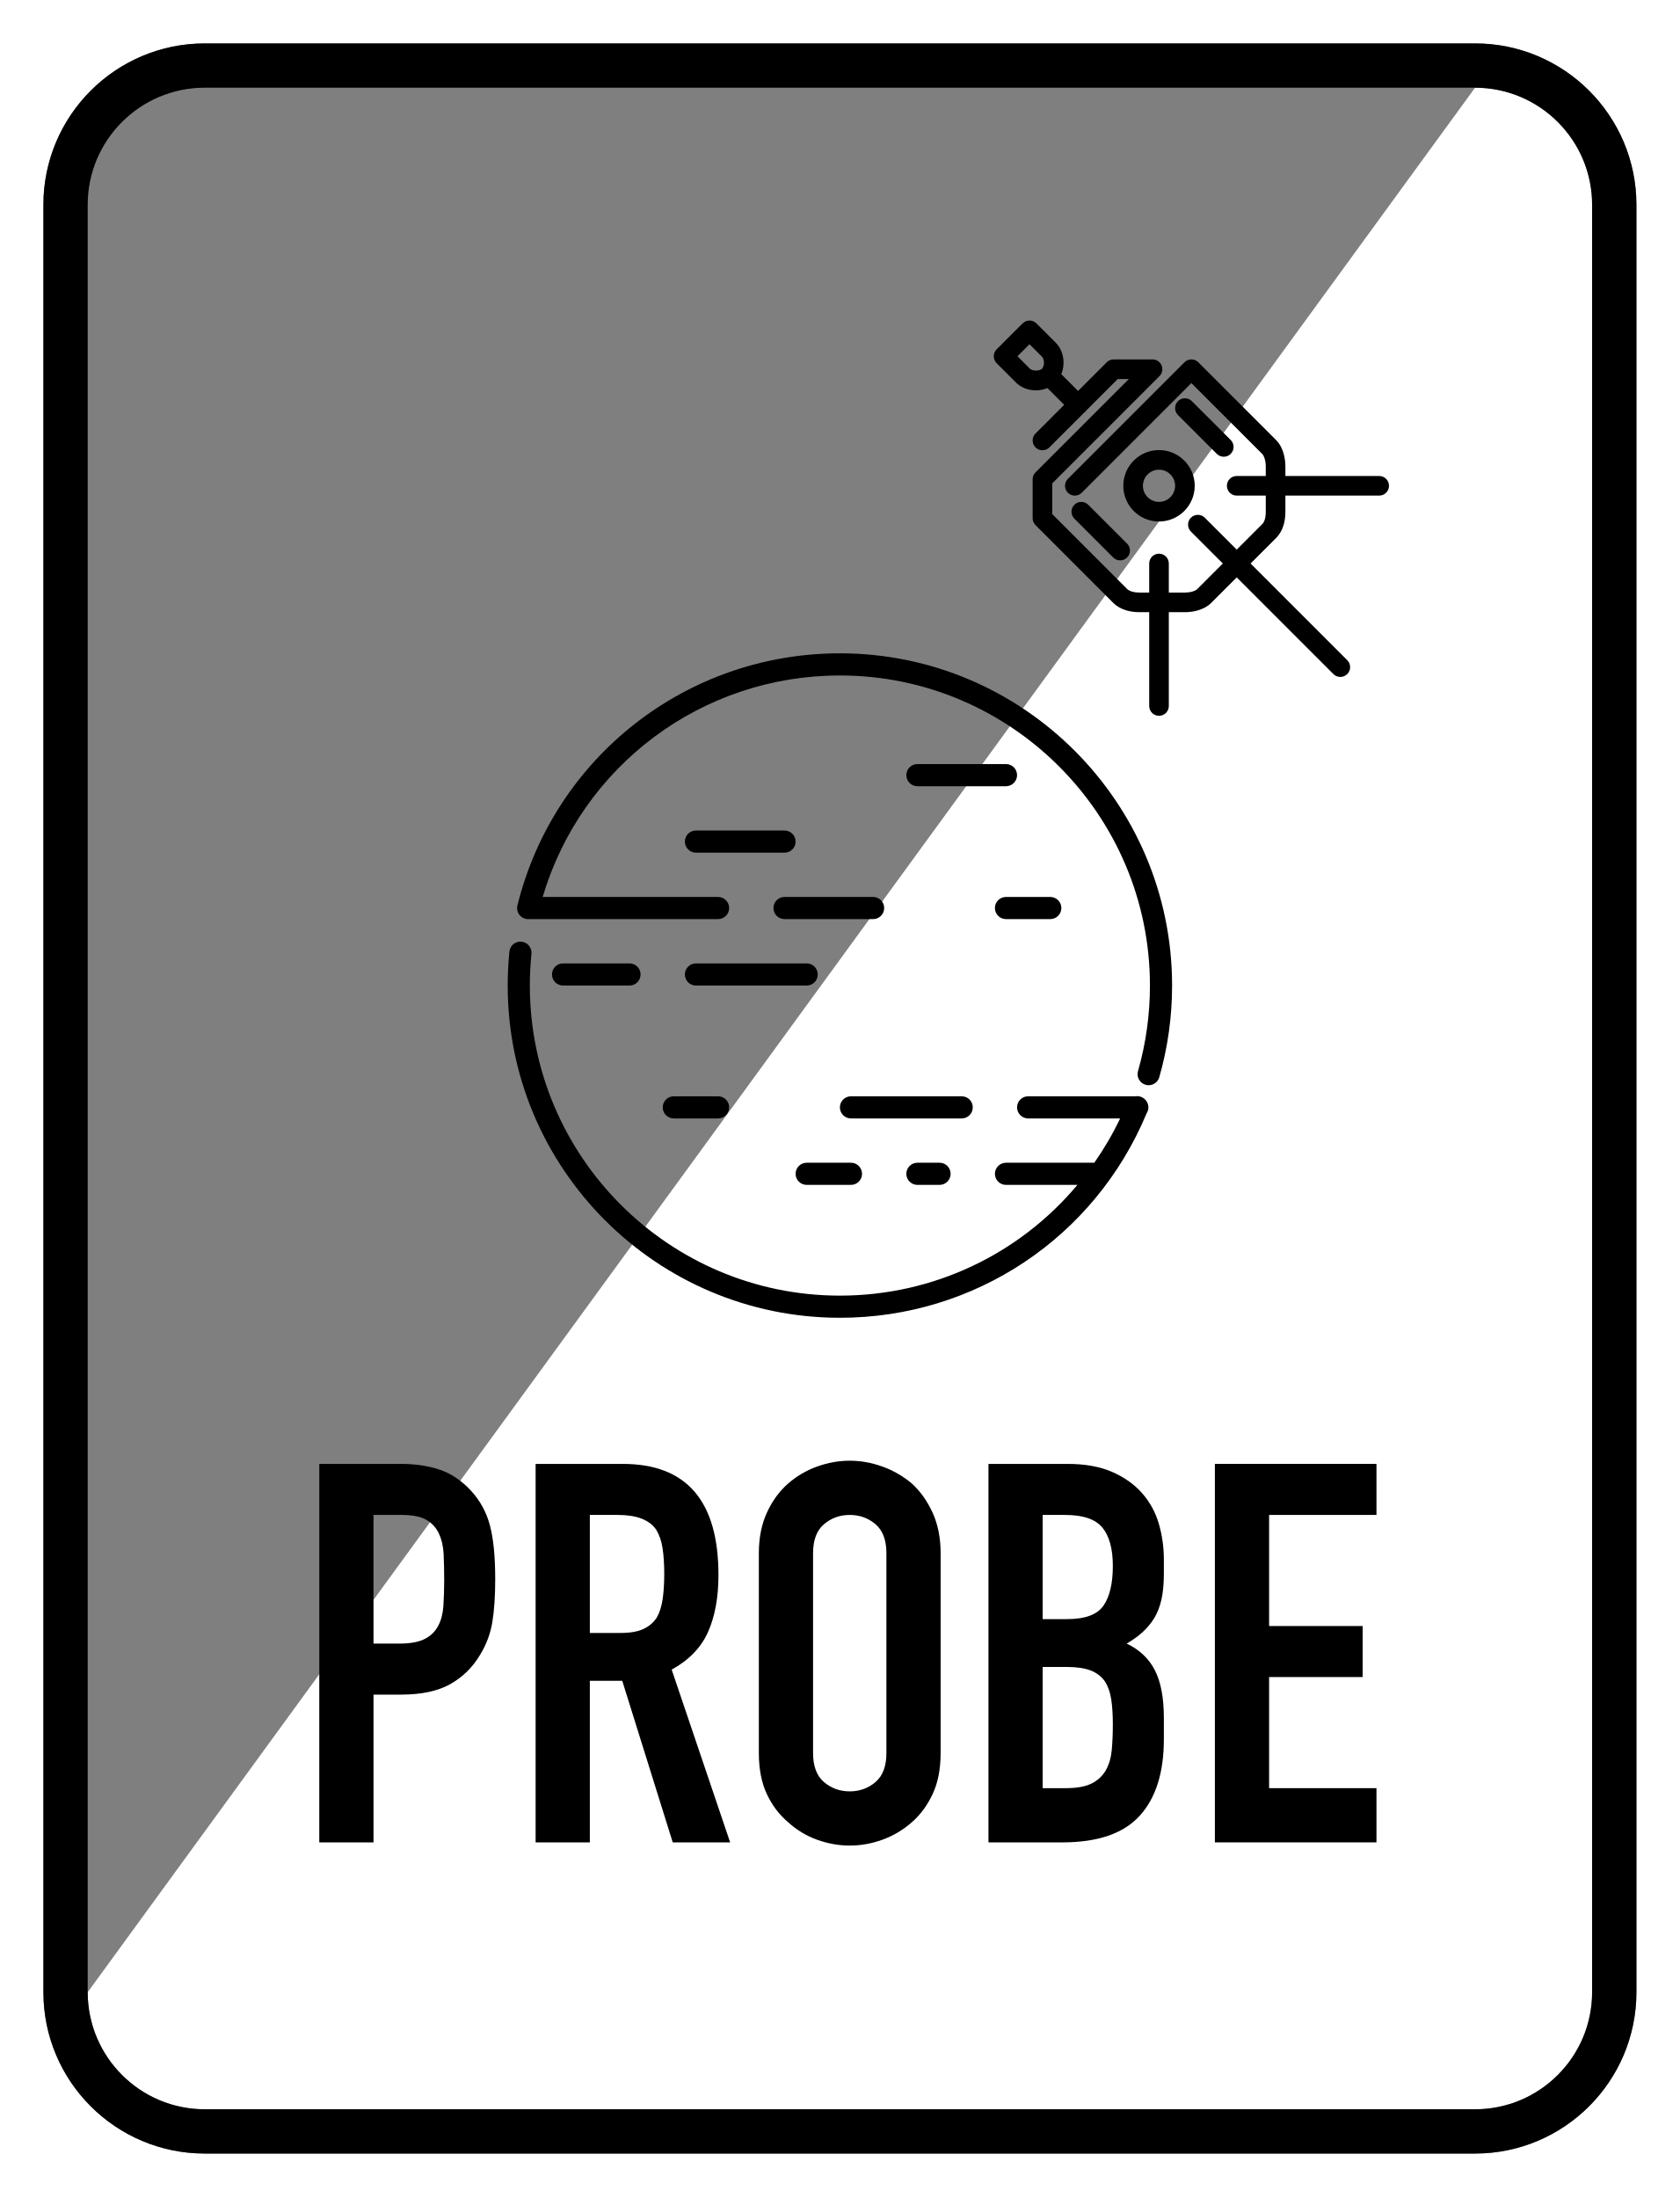
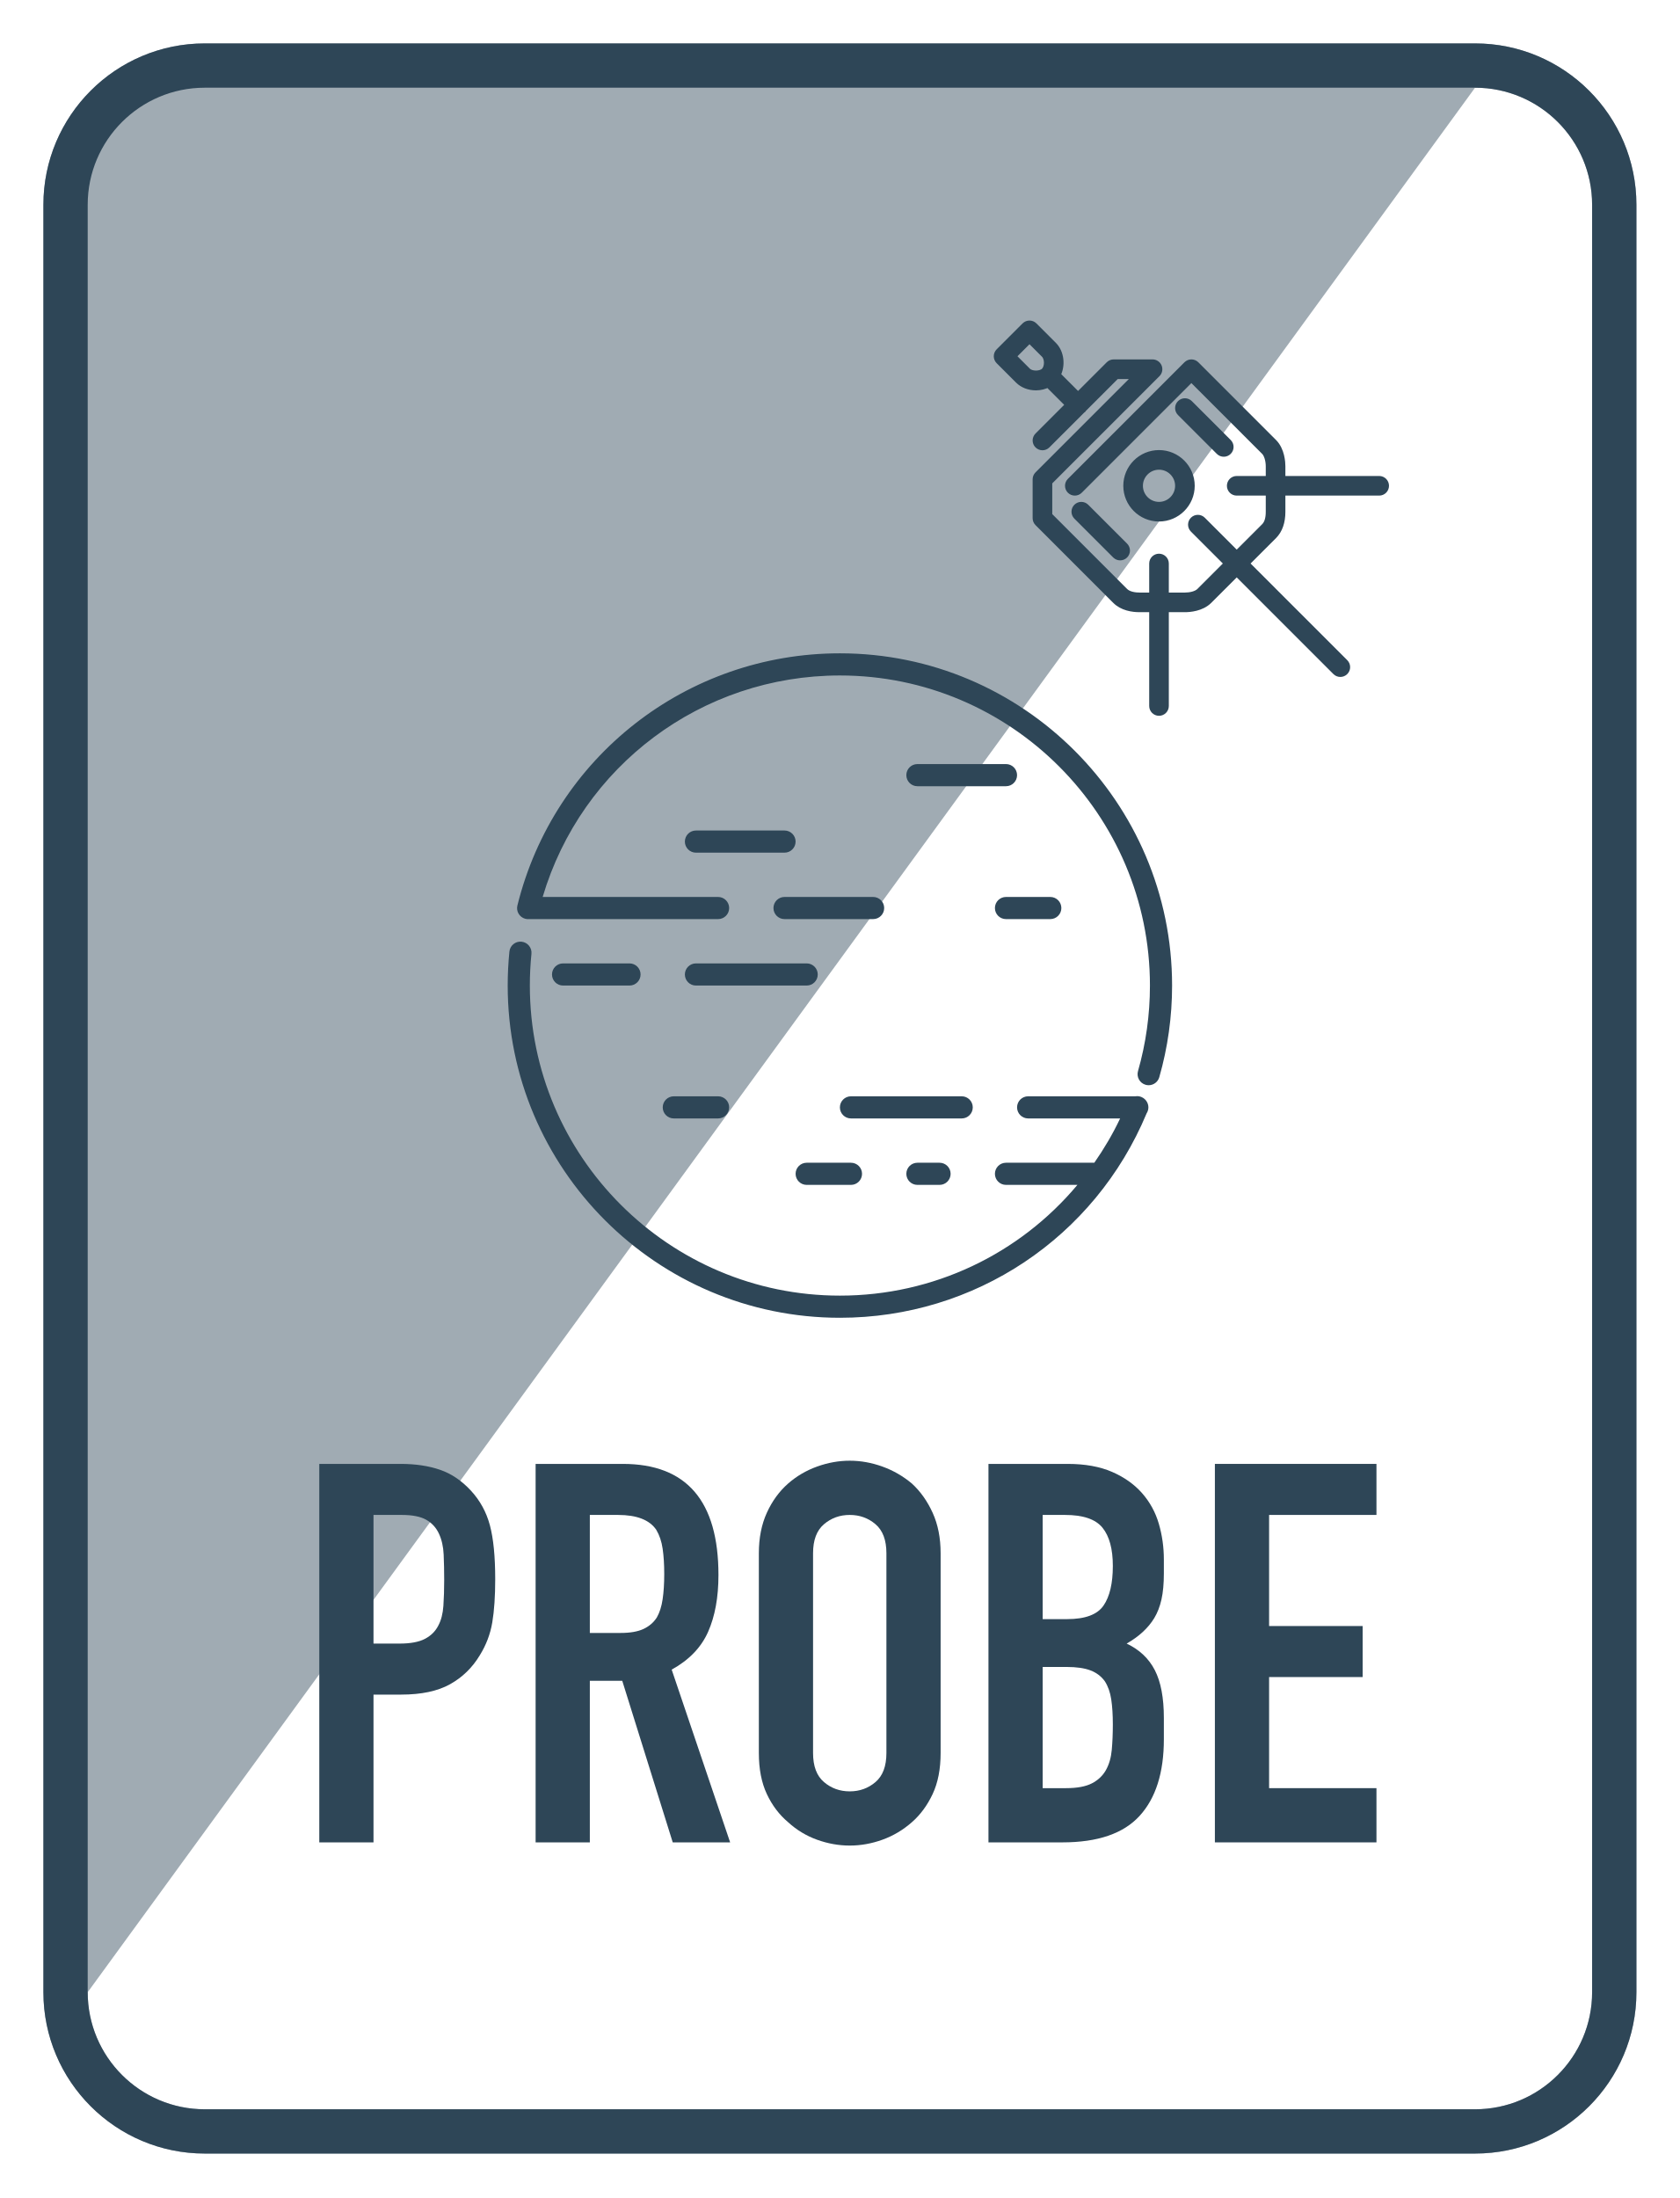
<svg xmlns="http://www.w3.org/2000/svg" width="100%" height="100%" viewBox="0 0 632 827" version="1.1" xml:space="preserve" style="fill-rule:evenodd;clip-rule:evenodd;stroke-linejoin:round;stroke-miterlimit:2;">
  <g transform="matrix(1,0,0,1,-17.0407,-9.99863)">
    <g transform="matrix(1,0,0,1,-1176.69,-816.424)">
      <path d="M1809.49,903.473L1809.49,1575.99C1809.49,1609.5 1782.28,1636.7 1748.77,1636.7L1270.78,1636.7C1237.27,1636.7 1210.06,1609.5 1210.06,1575.99L1210.06,903.473C1210.06,869.962 1237.27,842.756 1270.78,842.756L1748.77,842.756C1782.28,842.756 1809.49,869.962 1809.49,903.473Z" style="fill:none;" />
    </g>
    <g transform="matrix(1,0,0,1,-1176.69,-816.424)">
-       <path d="M1809.49,903.473L1809.49,1575.99C1809.49,1609.5 1782.28,1636.7 1748.77,1636.7L1270.78,1636.7C1237.27,1636.7 1210.06,1609.5 1210.06,1575.99L1210.06,903.473C1210.06,869.962 1237.27,842.756 1270.78,842.756L1748.77,842.756C1782.28,842.756 1809.49,869.962 1809.49,903.473ZM1792.82,903.473C1792.82,879.161 1773.08,859.422 1748.77,859.422L1226.73,1575.99C1226.73,1600.3 1246.46,1620.04 1270.78,1620.04L1748.77,1620.04C1773.08,1620.04 1792.82,1600.3 1792.82,1575.99L1792.82,903.473Z" style="fill-opacity:0.5;" />
+       <path d="M1809.49,903.473L1809.49,1575.99C1809.49,1609.5 1782.28,1636.7 1748.77,1636.7L1270.78,1636.7C1237.27,1636.7 1210.06,1609.5 1210.06,1575.99L1210.06,903.473C1210.06,869.962 1237.27,842.756 1270.78,842.756L1748.77,842.756C1782.28,842.756 1809.49,869.962 1809.49,903.473ZM1792.82,903.473C1792.82,879.161 1773.08,859.422 1748.77,859.422L1226.73,1575.99C1226.73,1600.3 1246.46,1620.04 1270.78,1620.04L1748.77,1620.04C1773.08,1620.04 1792.82,1600.3 1792.82,1575.99L1792.82,903.473Z" style="fill:#2e4657;fill-opacity:0.45;" />
    </g>
    <g transform="matrix(1,0,0,1,-1176.69,-816.424)">
-       <path d="M1809.49,903.473L1809.49,1575.99C1809.49,1609.5 1782.28,1636.7 1748.77,1636.7L1270.78,1636.7C1237.27,1636.7 1210.06,1609.5 1210.06,1575.99L1210.06,903.473C1210.06,869.962 1237.27,842.756 1270.78,842.756L1748.77,842.756C1782.28,842.756 1809.49,869.962 1809.49,903.473ZM1792.82,903.473C1792.82,879.161 1773.08,859.422 1748.77,859.422L1270.78,859.422C1246.46,859.422 1226.73,879.161 1226.73,903.473L1226.73,1575.99C1226.73,1600.3 1246.46,1620.04 1270.78,1620.04L1748.77,1620.04C1773.08,1620.04 1792.82,1600.3 1792.82,1575.99L1792.82,903.473Z" />
+       <path d="M1809.49,903.473L1809.49,1575.99C1809.49,1609.5 1782.28,1636.7 1748.77,1636.7L1270.78,1636.7C1237.27,1636.7 1210.06,1609.5 1210.06,1575.99L1210.06,903.473C1210.06,869.962 1237.27,842.756 1270.78,842.756L1748.77,842.756C1782.28,842.756 1809.49,869.962 1809.49,903.473ZM1792.82,903.473C1792.82,879.161 1773.08,859.422 1748.77,859.422L1270.78,859.422C1246.46,859.422 1226.73,879.161 1226.73,903.473L1226.73,1575.99C1226.73,1600.3 1246.46,1620.04 1270.78,1620.04L1748.77,1620.04C1773.08,1620.04 1792.82,1600.3 1792.82,1575.99L1792.82,903.473Z" style="fill:#2e4657;" />
    </g>
    <g transform="matrix(1,0,0,1,-1176.69,-816.424)">
      <path d="M1817.82,903.473L1817.82,1575.99C1817.82,1614.1 1786.88,1645.04 1748.77,1645.04L1270.78,1645.04C1232.67,1645.04 1201.73,1614.1 1201.73,1575.99L1201.73,903.473C1201.73,865.363 1232.67,834.422 1270.78,834.422L1748.77,834.422C1786.88,834.422 1817.82,865.363 1817.82,903.473ZM1809.49,903.473C1809.49,869.962 1782.28,842.756 1748.77,842.756L1270.78,842.756C1237.27,842.756 1210.06,869.962 1210.06,903.473L1210.06,1575.99C1210.06,1609.5 1237.27,1636.7 1270.78,1636.7L1748.77,1636.7C1782.28,1636.7 1809.49,1609.5 1809.49,1575.99L1809.49,903.473Z" style="fill:none;" />
    </g>
    <g transform="matrix(1,0,0,1,-1176.69,-858.917)">
      <g>
        <g transform="matrix(4.16667,0,0,4.16667,1384.77,1114.73)">
-           <path d="M16,29C16,29.552 16.448,30 17,30L27,30C27.552,30 28,29.552 28,29C28,28.448 27.552,28 27,28L17,28C16.448,28 16,28.448 16,29ZM11,30C11.552,30 12,29.552 12,29C12,28.448 11.552,28 11,28L5,28C4.448,28 4,28.448 4,29C4,29.552 4.448,30 5,30L11,30ZM14,41C14,41.552 14.448,42 15,42L19,42C19.552,42 20,41.552 20,41C20,40.448 19.552,40 19,40L15,40C14.448,40 14,40.448 14,41ZM27,46C26.448,46 26,46.448 26,47C26,47.552 26.448,48 27,48L31,48C31.553,48 32,47.552 32,47C32,46.448 31.553,46 31,46L27,46ZM37,46C36.447,46 36,46.448 36,47C36,47.552 36.447,48 37,48L39,48C39.553,48 40,47.552 40,47C40,46.448 39.553,46 39,46L37,46ZM30,41C30,41.552 30.448,42 31,42L41,42C41.553,42 42,41.552 42,41C42,40.448 41.553,40 41,40L31,40C30.448,40 30,40.448 30,41ZM57.244,40.07C57.067,39.993 56.875,39.969 56.688,40L47,40C46.447,40 46,40.448 46,41C46,41.552 46.447,42 47,42L55.308,42C54.639,43.414 53.85,44.743 52.977,46L45,46C44.447,46 44,46.448 44,47C44,47.552 44.447,48 45,48L51.449,48C46.226,54.24 38.46,58 30,58C14.561,58 2,45.439 2,30C2,29.046 2.048,28.082 2.145,27.135C2.2,26.586 1.799,26.095 1.25,26.04C0.692,25.985 0.21,26.386 0.154,26.934C0.052,27.947 0,28.979 0,30C0,46.542 13.458,60 30,60C42.167,60 53.016,52.765 57.696,41.549C57.765,41.444 57.813,41.325 57.841,41.197C57.937,40.732 57.68,40.258 57.244,40.07ZM30,0C16.169,0 4.193,9.364 0.876,22.772C0.746,23.298 1.06,23.825 1.582,23.97C1.707,24.005 1.833,24.013 1.955,24L19,24C19.552,24 20,23.552 20,23C20,22.448 19.552,22 19,22L3.158,22C6.668,10.16 17.525,2 30,2C45.439,2 58,14.561 58,30C58,32.626 57.637,35.225 56.922,37.725C56.77,38.256 57.076,38.81 57.607,38.961C57.699,38.988 57.792,39 57.884,39C58.318,39 58.719,38.714 58.844,38.275C59.611,35.597 60,32.813 60,30C60,13.458 46.542,0 30,0ZM45,10L37,10C36.447,10 36,10.448 36,11C36,11.552 36.447,12 37,12L45,12C45.553,12 46,11.552 46,11C46,10.448 45.553,10 45,10ZM26,17C26,16.448 25.552,16 25,16L17,16C16.448,16 16,16.448 16,17C16,17.552 16.448,18 17,18L25,18C25.552,18 26,17.552 26,17ZM44,23C44,23.552 44.447,24 45,24L49,24C49.553,24 50,23.552 50,23C50,22.448 49.553,22 49,22L45,22C44.447,22 44,22.448 44,23ZM24,23C24,22.448 24.448,22 25,22L33,22C33.553,22 34,22.448 34,23C34,23.552 33.553,24 33,24L25,24C24.448,24 24,23.552 24,23Z" />
+           <path d="M16,29C16,29.552 16.448,30 17,30L27,30C27.552,30 28,29.552 28,29C28,28.448 27.552,28 27,28L17,28C16.448,28 16,28.448 16,29ZM11,30C11.552,30 12,29.552 12,29C12,28.448 11.552,28 11,28L5,28C4.448,28 4,28.448 4,29C4,29.552 4.448,30 5,30L11,30ZM14,41C14,41.552 14.448,42 15,42L19,42C19.552,42 20,41.552 20,41C20,40.448 19.552,40 19,40L15,40C14.448,40 14,40.448 14,41ZM27,46C26.448,46 26,46.448 26,47C26,47.552 26.448,48 27,48L31,48C31.553,48 32,47.552 32,47C32,46.448 31.553,46 31,46L27,46ZM37,46C36.447,46 36,46.448 36,47C36,47.552 36.447,48 37,48L39,48C39.553,48 40,47.552 40,47C40,46.448 39.553,46 39,46L37,46ZM30,41C30,41.552 30.448,42 31,42L41,42C41.553,42 42,41.552 42,41C42,40.448 41.553,40 41,40L31,40C30.448,40 30,40.448 30,41ZM57.244,40.07C57.067,39.993 56.875,39.969 56.688,40L47,40C46.447,40 46,40.448 46,41C46,41.552 46.447,42 47,42L55.308,42C54.639,43.414 53.85,44.743 52.977,46L45,46C44.447,46 44,46.448 44,47C44,47.552 44.447,48 45,48L51.449,48C46.226,54.24 38.46,58 30,58C14.561,58 2,45.439 2,30C2,29.046 2.048,28.082 2.145,27.135C2.2,26.586 1.799,26.095 1.25,26.04C0.692,25.985 0.21,26.386 0.154,26.934C0.052,27.947 0,28.979 0,30C0,46.542 13.458,60 30,60C42.167,60 53.016,52.765 57.696,41.549C57.765,41.444 57.813,41.325 57.841,41.197C57.937,40.732 57.68,40.258 57.244,40.07ZM30,0C16.169,0 4.193,9.364 0.876,22.772C0.746,23.298 1.06,23.825 1.582,23.97C1.707,24.005 1.833,24.013 1.955,24L19,24C19.552,24 20,23.552 20,23C20,22.448 19.552,22 19,22L3.158,22C6.668,10.16 17.525,2 30,2C45.439,2 58,14.561 58,30C58,32.626 57.637,35.225 56.922,37.725C56.77,38.256 57.076,38.81 57.607,38.961C57.699,38.988 57.792,39 57.884,39C58.318,39 58.719,38.714 58.844,38.275C59.611,35.597 60,32.813 60,30C60,13.458 46.542,0 30,0ZM45,10L37,10C36.447,10 36,10.448 36,11C36,11.552 36.447,12 37,12L45,12C45.553,12 46,11.552 46,11C46,10.448 45.553,10 45,10ZM26,17C26,16.448 25.552,16 25,16L17,16C16.448,16 16,16.448 16,17C16,17.552 16.448,18 17,18L25,18C25.552,18 26,17.552 26,17ZM44,23C44,23.552 44.447,24 45,24L49,24C49.553,24 50,23.552 50,23C50,22.448 49.553,22 49,22L45,22C44.447,22 44,22.448 44,23ZM24,23C24,22.448 24.448,22 25,22L33,22C33.553,22 34,22.448 34,23C34,23.552 33.553,24 33,24L25,24C24.448,24 24,23.552 24,23Z" style="fill:#2e4657;" />
        </g>
        <g transform="matrix(2.43674,0,0,2.43674,1568.93,990.777)">
-           <path d="M18.293,35.707L12.293,29.707C11.902,29.316 11.902,28.684 12.293,28.293C12.684,27.902 13.316,27.902 13.707,28.293L19.707,34.293C20.098,34.684 20.098,35.316 19.707,35.707C19.512,35.902 19.256,36 19,36C18.744,36 18.488,35.902 18.293,35.707M34.293,19.707L28.293,13.707C27.902,13.316 27.902,12.684 28.293,12.293C28.684,11.902 29.316,11.902 29.707,12.293L35.707,18.293C36.098,18.684 36.098,19.316 35.707,19.707C35.512,19.902 35.256,20 35,20C34.744,20 34.488,19.902 34.293,19.707M28,25C28,26.654 26.654,28 25,28C23.346,28 22,26.654 22,25C22,23.346 23.346,22 25,22C26.654,22 28,23.346 28,25M20,25C20,27.757 22.243,30 25,30C27.757,30 30,27.757 30,25C30,22.243 27.757,20 25,20C22.243,20 20,22.243 20,25M4.707,7.293L2.414,5L5,2.414L7.293,4.707C7.897,5.311 7.897,6.689 7.293,7.293C6.721,7.865 5.279,7.865 4.707,7.293M59,24L44,24L44,22C44,21.434 43.907,19.493 42.707,18.293L30.707,6.293C30.316,5.902 29.684,5.902 29.293,6.293L11.293,24.293C10.902,24.684 10.902,25.316 11.293,25.707C11.684,26.098 12.316,26.098 12.707,25.707L30,8.414L41.293,19.707C41.716,20.13 42,21.051 42,22L42,24L37,24C36.447,24 36,24.448 36,25C36,25.552 36.447,26 37,26L42,26L42,29C42,30.067 41.769,30.817 41.293,31.293L37,35.586L31.707,30.293C31.316,29.902 30.684,29.902 30.293,30.293C29.902,30.684 29.902,31.316 30.293,31.707L35.586,37L31.293,41.293C30.772,41.814 29.767,42 29,42L26,42L26,37C26,36.448 25.552,36 25,36C24.448,36 24,36.448 24,37L24,42L22,42C21.408,42 20.322,41.908 19.707,41.293L8,29.586L8,24.414L24.707,7.707C24.993,7.421 25.079,6.991 24.924,6.617C24.769,6.244 24.404,6 24,6L18,6C17.735,6 17.481,6.105 17.293,6.293L12.5,11.086L9.29,7.876C10.042,6.432 9.857,4.443 8.707,3.293L5.707,0.293C5.316,-0.098 4.684,-0.098 4.293,0.293L0.293,4.293C-0.098,4.684 -0.098,5.316 0.293,5.707L3.293,8.707C3.956,9.37 4.942,9.75 6,9.75C6.681,9.75 7.321,9.578 7.876,9.29L11.086,12.5L6.293,17.293C5.902,17.684 5.902,18.316 6.293,18.707C6.684,19.098 7.316,19.098 7.707,18.707L13.106,13.309C13.145,13.279 13.191,13.264 13.228,13.228C13.264,13.191 13.279,13.145 13.309,13.105L18.414,8L21.586,8L6.293,23.293C6.105,23.48 6,23.735 6,24L6,30C6,30.265 6.105,30.52 6.293,30.707L18.293,42.707C19.361,43.776 20.898,44 22,44L24,44L24,59C24,59.552 24.448,60 25,60C25.552,60 26,59.552 26,59L26,44L29,44C29.726,44 31.54,43.874 32.707,42.707L37,38.414L52.293,53.707C52.488,53.902 52.744,54 53,54C53.256,54 53.512,53.902 53.707,53.707C54.098,53.316 54.098,52.684 53.707,52.293L38.414,37L42.707,32.707C43.565,31.849 44,30.602 44,29L44,26L59,26C59.553,26 60,25.552 60,25C60,24.448 59.553,24 59,24" style="stroke:black;stroke-width:1.03px;" />
+           <path d="M18.293,35.707L12.293,29.707C11.902,29.316 11.902,28.684 12.293,28.293C12.684,27.902 13.316,27.902 13.707,28.293L19.707,34.293C20.098,34.684 20.098,35.316 19.707,35.707C19.512,35.902 19.256,36 19,36C18.744,36 18.488,35.902 18.293,35.707M34.293,19.707L28.293,13.707C27.902,13.316 27.902,12.684 28.293,12.293C28.684,11.902 29.316,11.902 29.707,12.293L35.707,18.293C36.098,18.684 36.098,19.316 35.707,19.707C35.512,19.902 35.256,20 35,20C34.744,20 34.488,19.902 34.293,19.707M28,25C28,26.654 26.654,28 25,28C23.346,28 22,26.654 22,25C22,23.346 23.346,22 25,22C26.654,22 28,23.346 28,25M20,25C20,27.757 22.243,30 25,30C27.757,30 30,27.757 30,25C30,22.243 27.757,20 25,20C22.243,20 20,22.243 20,25M4.707,7.293L2.414,5L5,2.414L7.293,4.707C7.897,5.311 7.897,6.689 7.293,7.293C6.721,7.865 5.279,7.865 4.707,7.293M59,24L44,24L44,22C44,21.434 43.907,19.493 42.707,18.293L30.707,6.293C30.316,5.902 29.684,5.902 29.293,6.293L11.293,24.293C10.902,24.684 10.902,25.316 11.293,25.707C11.684,26.098 12.316,26.098 12.707,25.707L30,8.414L41.293,19.707C41.716,20.13 42,21.051 42,22L42,24L37,24C36.447,24 36,24.448 36,25C36,25.552 36.447,26 37,26L42,26L42,29C42,30.067 41.769,30.817 41.293,31.293L37,35.586L31.707,30.293C31.316,29.902 30.684,29.902 30.293,30.293C29.902,30.684 29.902,31.316 30.293,31.707L35.586,37L31.293,41.293C30.772,41.814 29.767,42 29,42L26,42L26,37C26,36.448 25.552,36 25,36C24.448,36 24,36.448 24,37L24,42L22,42C21.408,42 20.322,41.908 19.707,41.293L8,29.586L8,24.414L24.707,7.707C24.993,7.421 25.079,6.991 24.924,6.617C24.769,6.244 24.404,6 24,6L18,6C17.735,6 17.481,6.105 17.293,6.293L12.5,11.086L9.29,7.876C10.042,6.432 9.857,4.443 8.707,3.293L5.707,0.293C5.316,-0.098 4.684,-0.098 4.293,0.293L0.293,4.293C-0.098,4.684 -0.098,5.316 0.293,5.707L3.293,8.707C3.956,9.37 4.942,9.75 6,9.75C6.681,9.75 7.321,9.578 7.876,9.29L11.086,12.5L6.293,17.293C5.902,17.684 5.902,18.316 6.293,18.707C6.684,19.098 7.316,19.098 7.707,18.707L13.106,13.309C13.145,13.279 13.191,13.264 13.228,13.228C13.264,13.191 13.279,13.145 13.309,13.105L18.414,8L21.586,8L6.293,23.293C6.105,23.48 6,23.735 6,24L6,30C6,30.265 6.105,30.52 6.293,30.707L18.293,42.707C19.361,43.776 20.898,44 22,44L24,44L24,59C24,59.552 24.448,60 25,60C25.552,60 26,59.552 26,59L26,44L29,44C29.726,44 31.54,43.874 32.707,42.707L37,38.414L52.293,53.707C52.488,53.902 52.744,54 53,54C53.256,54 53.512,53.902 53.707,53.707C54.098,53.316 54.098,52.684 53.707,52.293L38.414,37L42.707,32.707C43.565,31.849 44,30.602 44,29L44,26L59,26C59.553,26 60,25.552 60,25C60,24.448 59.553,24 59,24" style="fill:#2e4657;stroke:#2e4657;stroke-width:1.03px;" />
        </g>
      </g>
      <g transform="matrix(0.455618,0,0,0.67029,719.368,325.682)">
-         <path d="M1304.83,1844.62L1304.83,1632.17L1371.99,1632.17C1384.29,1632.17 1395.11,1633.27 1404.48,1635.46C1413.84,1637.64 1422.33,1641.52 1429.94,1647.09C1437.55,1652.66 1442.81,1659.18 1445.74,1666.64C1448.67,1674.1 1450.13,1684.19 1450.13,1696.92C1450.13,1706.47 1449.33,1714.53 1447.72,1721.09C1446.11,1727.65 1442.67,1733.82 1437.4,1739.59C1431.25,1746.55 1423.06,1751.97 1412.82,1755.85C1402.58,1759.73 1389.11,1761.67 1372.43,1761.67L1349.61,1761.67L1349.61,1844.62L1304.83,1844.62ZM1349.61,1660.82L1349.61,1733.03L1371.12,1733.03C1380.19,1733.03 1387.21,1732.13 1392.19,1730.34C1397.16,1728.55 1400.82,1726.06 1403.16,1722.88C1405.5,1719.9 1406.89,1716.22 1407.33,1711.84C1407.77,1707.47 1407.99,1702.59 1407.99,1697.22C1407.99,1692.25 1407.84,1687.52 1407.55,1683.05C1407.26,1678.57 1405.94,1674.64 1403.6,1671.26C1401.26,1667.88 1397.75,1665.29 1393.07,1663.5C1388.38,1661.71 1381.65,1660.82 1372.87,1660.82L1349.61,1660.82Z" style="fill-rule:nonzero;" />
-         <path d="M1528.27,1660.82L1528.27,1727.06L1553.73,1727.06C1561.63,1727.06 1567.92,1726.31 1572.6,1724.82C1577.28,1723.33 1580.94,1721.19 1583.58,1718.4C1585.92,1715.62 1587.53,1712.19 1588.4,1708.11C1589.28,1704.03 1589.72,1699.31 1589.72,1693.94C1589.72,1688.57 1589.28,1683.84 1588.4,1679.77C1587.53,1675.69 1585.77,1672.16 1583.14,1669.17C1577.58,1663.6 1567.04,1660.82 1551.53,1660.82L1528.27,1660.82ZM1483.49,1844.62L1483.49,1632.17L1555.48,1632.17C1608.16,1632.17 1634.5,1652.96 1634.5,1694.54C1634.5,1707.07 1631.64,1717.71 1625.93,1726.46C1620.23,1735.21 1610.2,1742.28 1595.87,1747.65L1644.15,1844.62L1596.74,1844.62L1555.04,1753.91L1528.27,1753.91L1528.27,1844.62L1483.49,1844.62Z" style="fill-rule:nonzero;" />
-         <path d="M1667.86,1682.3C1667.86,1673.75 1670.05,1666.19 1674.44,1659.62C1678.83,1653.06 1684.68,1647.59 1692,1643.21C1699.02,1639.04 1707,1635.85 1715.92,1633.67C1724.85,1631.48 1733.85,1630.38 1742.92,1630.38C1751.99,1630.38 1760.99,1631.48 1769.91,1633.67C1778.84,1635.85 1786.96,1639.04 1794.28,1643.21C1801.3,1647.59 1807.01,1653.06 1811.4,1659.62C1815.79,1666.19 1817.98,1673.75 1817.98,1682.3L1817.98,1794.49C1817.98,1803.44 1815.79,1811.1 1811.4,1817.47C1807.01,1823.83 1801.3,1829.1 1794.28,1833.28C1786.96,1837.66 1778.84,1840.94 1769.91,1843.13C1760.99,1845.32 1751.99,1846.41 1742.92,1846.41C1733.85,1846.41 1724.85,1845.32 1715.92,1843.13C1707,1840.94 1699.02,1837.66 1692,1833.28C1684.68,1829.1 1678.83,1823.83 1674.44,1817.47C1670.05,1811.1 1667.86,1803.44 1667.86,1794.49L1667.86,1682.3ZM1712.63,1794.49C1712.63,1801.85 1715.63,1807.27 1721.63,1810.75C1727.63,1814.24 1734.73,1815.98 1742.92,1815.98C1751.11,1815.98 1758.21,1814.24 1764.21,1810.75C1770.21,1807.27 1773.21,1801.85 1773.21,1794.49L1773.21,1682.3C1773.21,1674.94 1770.21,1669.52 1764.21,1666.04C1758.21,1662.56 1751.11,1660.82 1742.92,1660.82C1734.73,1660.82 1727.63,1662.56 1721.63,1666.04C1715.63,1669.52 1712.63,1674.94 1712.63,1682.3L1712.63,1794.49Z" style="fill-rule:nonzero;" />
-         <path d="M1857.49,1844.62L1857.49,1632.17L1922.89,1632.17C1937.23,1632.17 1949.45,1633.67 1959.55,1636.65C1969.64,1639.63 1977.91,1643.61 1984.35,1648.59C1990.79,1653.56 1995.4,1659.28 1998.18,1665.74C2000.96,1672.21 2002.35,1678.92 2002.35,1685.88L2002.35,1693.64C2002.35,1699.41 2001.69,1704.28 2000.37,1708.26C1999.06,1712.24 1997.08,1715.72 1994.44,1718.7C1989.47,1724.27 1981.86,1729.05 1971.62,1733.03C1982.15,1736.41 1989.91,1741.38 1994.88,1747.94C1999.86,1754.51 2002.35,1763.46 2002.35,1774.8L2002.35,1786.73C2002.35,1805.43 1995.69,1819.76 1982.37,1829.7C1969.06,1839.65 1947.77,1844.62 1918.51,1844.62L1857.49,1844.62ZM1902.26,1746.15L1902.26,1814.18L1921.58,1814.18C1930.65,1814.18 1937.75,1813.29 1942.87,1811.5C1947.99,1809.71 1951.87,1807.22 1954.5,1804.04C1957.13,1800.86 1958.74,1797.08 1959.33,1792.7C1959.91,1788.33 1960.21,1783.55 1960.21,1778.38C1960.21,1773.01 1959.77,1768.33 1958.89,1764.36C1958.01,1760.38 1956.26,1757 1953.62,1754.21C1950.69,1751.43 1946.75,1749.39 1941.77,1748.09C1936.8,1746.8 1930.21,1746.15 1922.02,1746.15L1902.26,1746.15ZM1902.26,1660.82L1902.26,1719.3L1922.45,1719.3C1937.38,1719.3 1947.4,1716.76 1952.52,1711.69C1957.65,1706.62 1960.21,1699.21 1960.21,1689.46C1960.21,1679.91 1957.35,1672.75 1951.65,1667.98C1945.94,1663.2 1935.62,1660.82 1920.7,1660.82L1902.26,1660.82Z" style="fill-rule:nonzero;" />
-         <path d="M2044.49,1844.62L2044.49,1632.17L2177.93,1632.17L2177.93,1660.82L2089.26,1660.82L2089.26,1723.18L2166.52,1723.18L2166.52,1751.82L2089.26,1751.82L2089.26,1814.18L2177.93,1814.18L2177.93,1844.62L2044.49,1844.62Z" style="fill-rule:nonzero;" />
+         <path d="M1304.83,1844.62L1304.83,1632.17L1371.99,1632.17C1384.29,1632.17 1395.11,1633.27 1404.48,1635.46C1413.84,1637.64 1422.33,1641.52 1429.94,1647.09C1437.55,1652.66 1442.81,1659.18 1445.74,1666.64C1448.67,1674.1 1450.13,1684.19 1450.13,1696.92C1450.13,1706.47 1449.33,1714.53 1447.72,1721.09C1446.11,1727.65 1442.67,1733.82 1437.4,1739.59C1431.25,1746.55 1423.06,1751.97 1412.82,1755.85C1402.58,1759.73 1389.11,1761.67 1372.43,1761.67L1349.61,1761.67L1349.61,1844.62L1304.83,1844.62ZM1349.61,1660.82L1349.61,1733.03L1371.12,1733.03C1380.19,1733.03 1387.21,1732.13 1392.19,1730.34C1397.16,1728.55 1400.82,1726.06 1403.16,1722.88C1405.5,1719.9 1406.89,1716.22 1407.33,1711.84C1407.77,1707.47 1407.99,1702.59 1407.99,1697.22C1407.99,1692.25 1407.84,1687.52 1407.55,1683.05C1407.26,1678.57 1405.94,1674.64 1403.6,1671.26C1401.26,1667.88 1397.75,1665.29 1393.07,1663.5C1388.38,1661.71 1381.65,1660.82 1372.87,1660.82L1349.61,1660.82Z" style="fill:#2e4657;fill-rule:nonzero;" />
+         <path d="M1528.27,1660.82L1528.27,1727.06L1553.73,1727.06C1561.63,1727.06 1567.92,1726.31 1572.6,1724.82C1577.28,1723.33 1580.94,1721.19 1583.58,1718.4C1585.92,1715.62 1587.53,1712.19 1588.4,1708.11C1589.28,1704.03 1589.72,1699.31 1589.72,1693.94C1589.72,1688.57 1589.28,1683.84 1588.4,1679.77C1587.53,1675.69 1585.77,1672.16 1583.14,1669.17C1577.58,1663.6 1567.04,1660.82 1551.53,1660.82L1528.27,1660.82ZM1483.49,1844.62L1483.49,1632.17L1555.48,1632.17C1608.16,1632.17 1634.5,1652.96 1634.5,1694.54C1634.5,1707.07 1631.64,1717.71 1625.93,1726.46C1620.23,1735.21 1610.2,1742.28 1595.87,1747.65L1644.15,1844.62L1596.74,1844.62L1555.04,1753.91L1528.27,1753.91L1528.27,1844.62L1483.49,1844.62Z" style="fill:#2e4657;fill-rule:nonzero;" />
+         <path d="M1667.86,1682.3C1667.86,1673.75 1670.05,1666.19 1674.44,1659.62C1678.83,1653.06 1684.68,1647.59 1692,1643.21C1699.02,1639.04 1707,1635.85 1715.92,1633.67C1724.85,1631.48 1733.85,1630.38 1742.92,1630.38C1751.99,1630.38 1760.99,1631.48 1769.91,1633.67C1778.84,1635.85 1786.96,1639.04 1794.28,1643.21C1801.3,1647.59 1807.01,1653.06 1811.4,1659.62C1815.79,1666.19 1817.98,1673.75 1817.98,1682.3L1817.98,1794.49C1817.98,1803.44 1815.79,1811.1 1811.4,1817.47C1807.01,1823.83 1801.3,1829.1 1794.28,1833.28C1786.96,1837.66 1778.84,1840.94 1769.91,1843.13C1760.99,1845.32 1751.99,1846.41 1742.92,1846.41C1733.85,1846.41 1724.85,1845.32 1715.92,1843.13C1707,1840.94 1699.02,1837.66 1692,1833.28C1684.68,1829.1 1678.83,1823.83 1674.44,1817.47C1670.05,1811.1 1667.86,1803.44 1667.86,1794.49L1667.86,1682.3ZM1712.63,1794.49C1712.63,1801.85 1715.63,1807.27 1721.63,1810.75C1727.63,1814.24 1734.73,1815.98 1742.92,1815.98C1751.11,1815.98 1758.21,1814.24 1764.21,1810.75C1770.21,1807.27 1773.21,1801.85 1773.21,1794.49L1773.21,1682.3C1773.21,1674.94 1770.21,1669.52 1764.21,1666.04C1758.21,1662.56 1751.11,1660.82 1742.92,1660.82C1734.73,1660.82 1727.63,1662.56 1721.63,1666.04C1715.63,1669.52 1712.63,1674.94 1712.63,1682.3L1712.63,1794.49Z" style="fill:#2e4657;fill-rule:nonzero;" />
+         <path d="M1857.49,1844.62L1857.49,1632.17L1922.89,1632.17C1937.23,1632.17 1949.45,1633.67 1959.55,1636.65C1969.64,1639.63 1977.91,1643.61 1984.35,1648.59C1990.79,1653.56 1995.4,1659.28 1998.18,1665.74C2000.96,1672.21 2002.35,1678.92 2002.35,1685.88L2002.35,1693.64C2002.35,1699.41 2001.69,1704.28 2000.37,1708.26C1999.06,1712.24 1997.08,1715.72 1994.44,1718.7C1989.47,1724.27 1981.86,1729.05 1971.62,1733.03C1982.15,1736.41 1989.91,1741.38 1994.88,1747.94C1999.86,1754.51 2002.35,1763.46 2002.35,1774.8L2002.35,1786.73C2002.35,1805.43 1995.69,1819.76 1982.37,1829.7C1969.06,1839.65 1947.77,1844.62 1918.51,1844.62L1857.49,1844.62ZM1902.26,1746.15L1902.26,1814.18L1921.58,1814.18C1930.65,1814.18 1937.75,1813.29 1942.87,1811.5C1947.99,1809.71 1951.87,1807.22 1954.5,1804.04C1957.13,1800.86 1958.74,1797.08 1959.33,1792.7C1959.91,1788.33 1960.21,1783.55 1960.21,1778.38C1960.21,1773.01 1959.77,1768.33 1958.89,1764.36C1958.01,1760.38 1956.26,1757 1953.62,1754.21C1950.69,1751.43 1946.75,1749.39 1941.77,1748.09C1936.8,1746.8 1930.21,1746.15 1922.02,1746.15L1902.26,1746.15ZM1902.26,1660.82L1902.26,1719.3L1922.45,1719.3C1937.38,1719.3 1947.4,1716.76 1952.52,1711.69C1957.65,1706.62 1960.21,1699.21 1960.21,1689.46C1960.21,1679.91 1957.35,1672.75 1951.65,1667.98C1945.94,1663.2 1935.62,1660.82 1920.7,1660.82L1902.26,1660.82Z" style="fill:#2e4657;fill-rule:nonzero;" />
+         <path d="M2044.49,1844.62L2044.49,1632.17L2177.93,1632.17L2177.93,1660.82L2089.26,1660.82L2089.26,1723.18L2166.52,1723.18L2166.52,1751.82L2089.26,1751.82L2089.26,1814.18L2177.93,1814.18L2177.93,1844.62L2044.49,1844.62Z" style="fill:#2e4657;fill-rule:nonzero;" />
      </g>
    </g>
  </g>
</svg>
